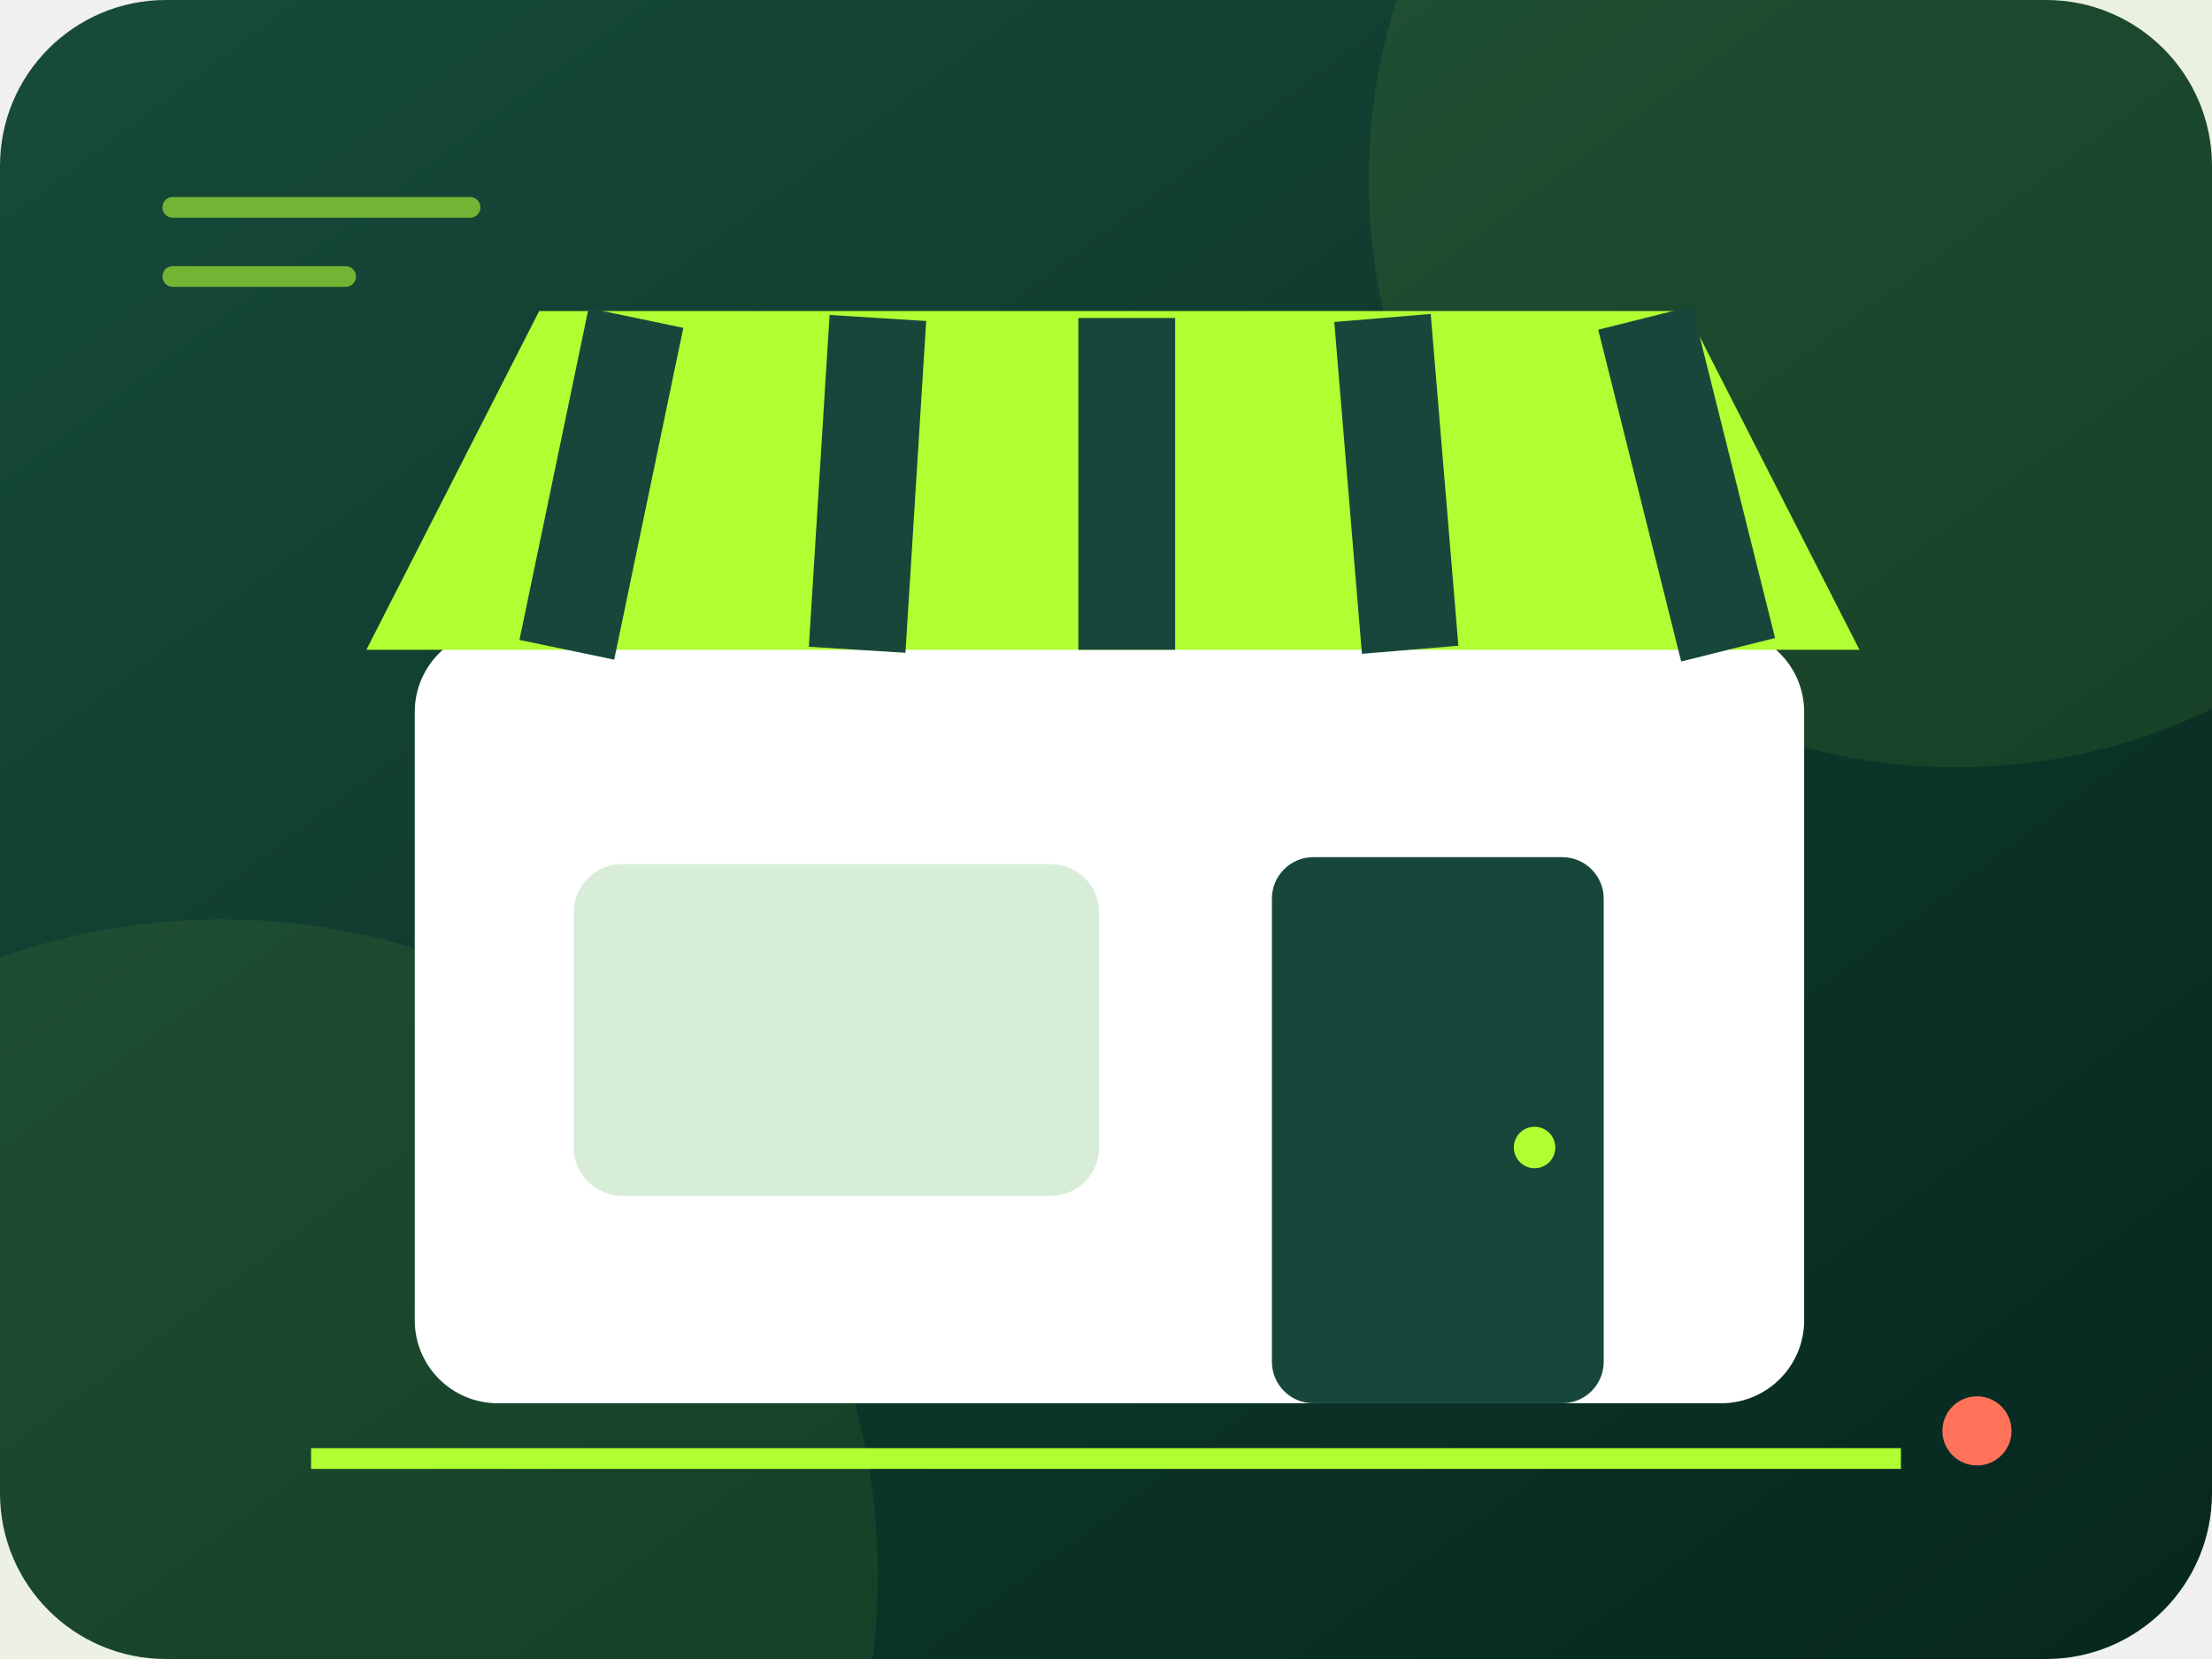
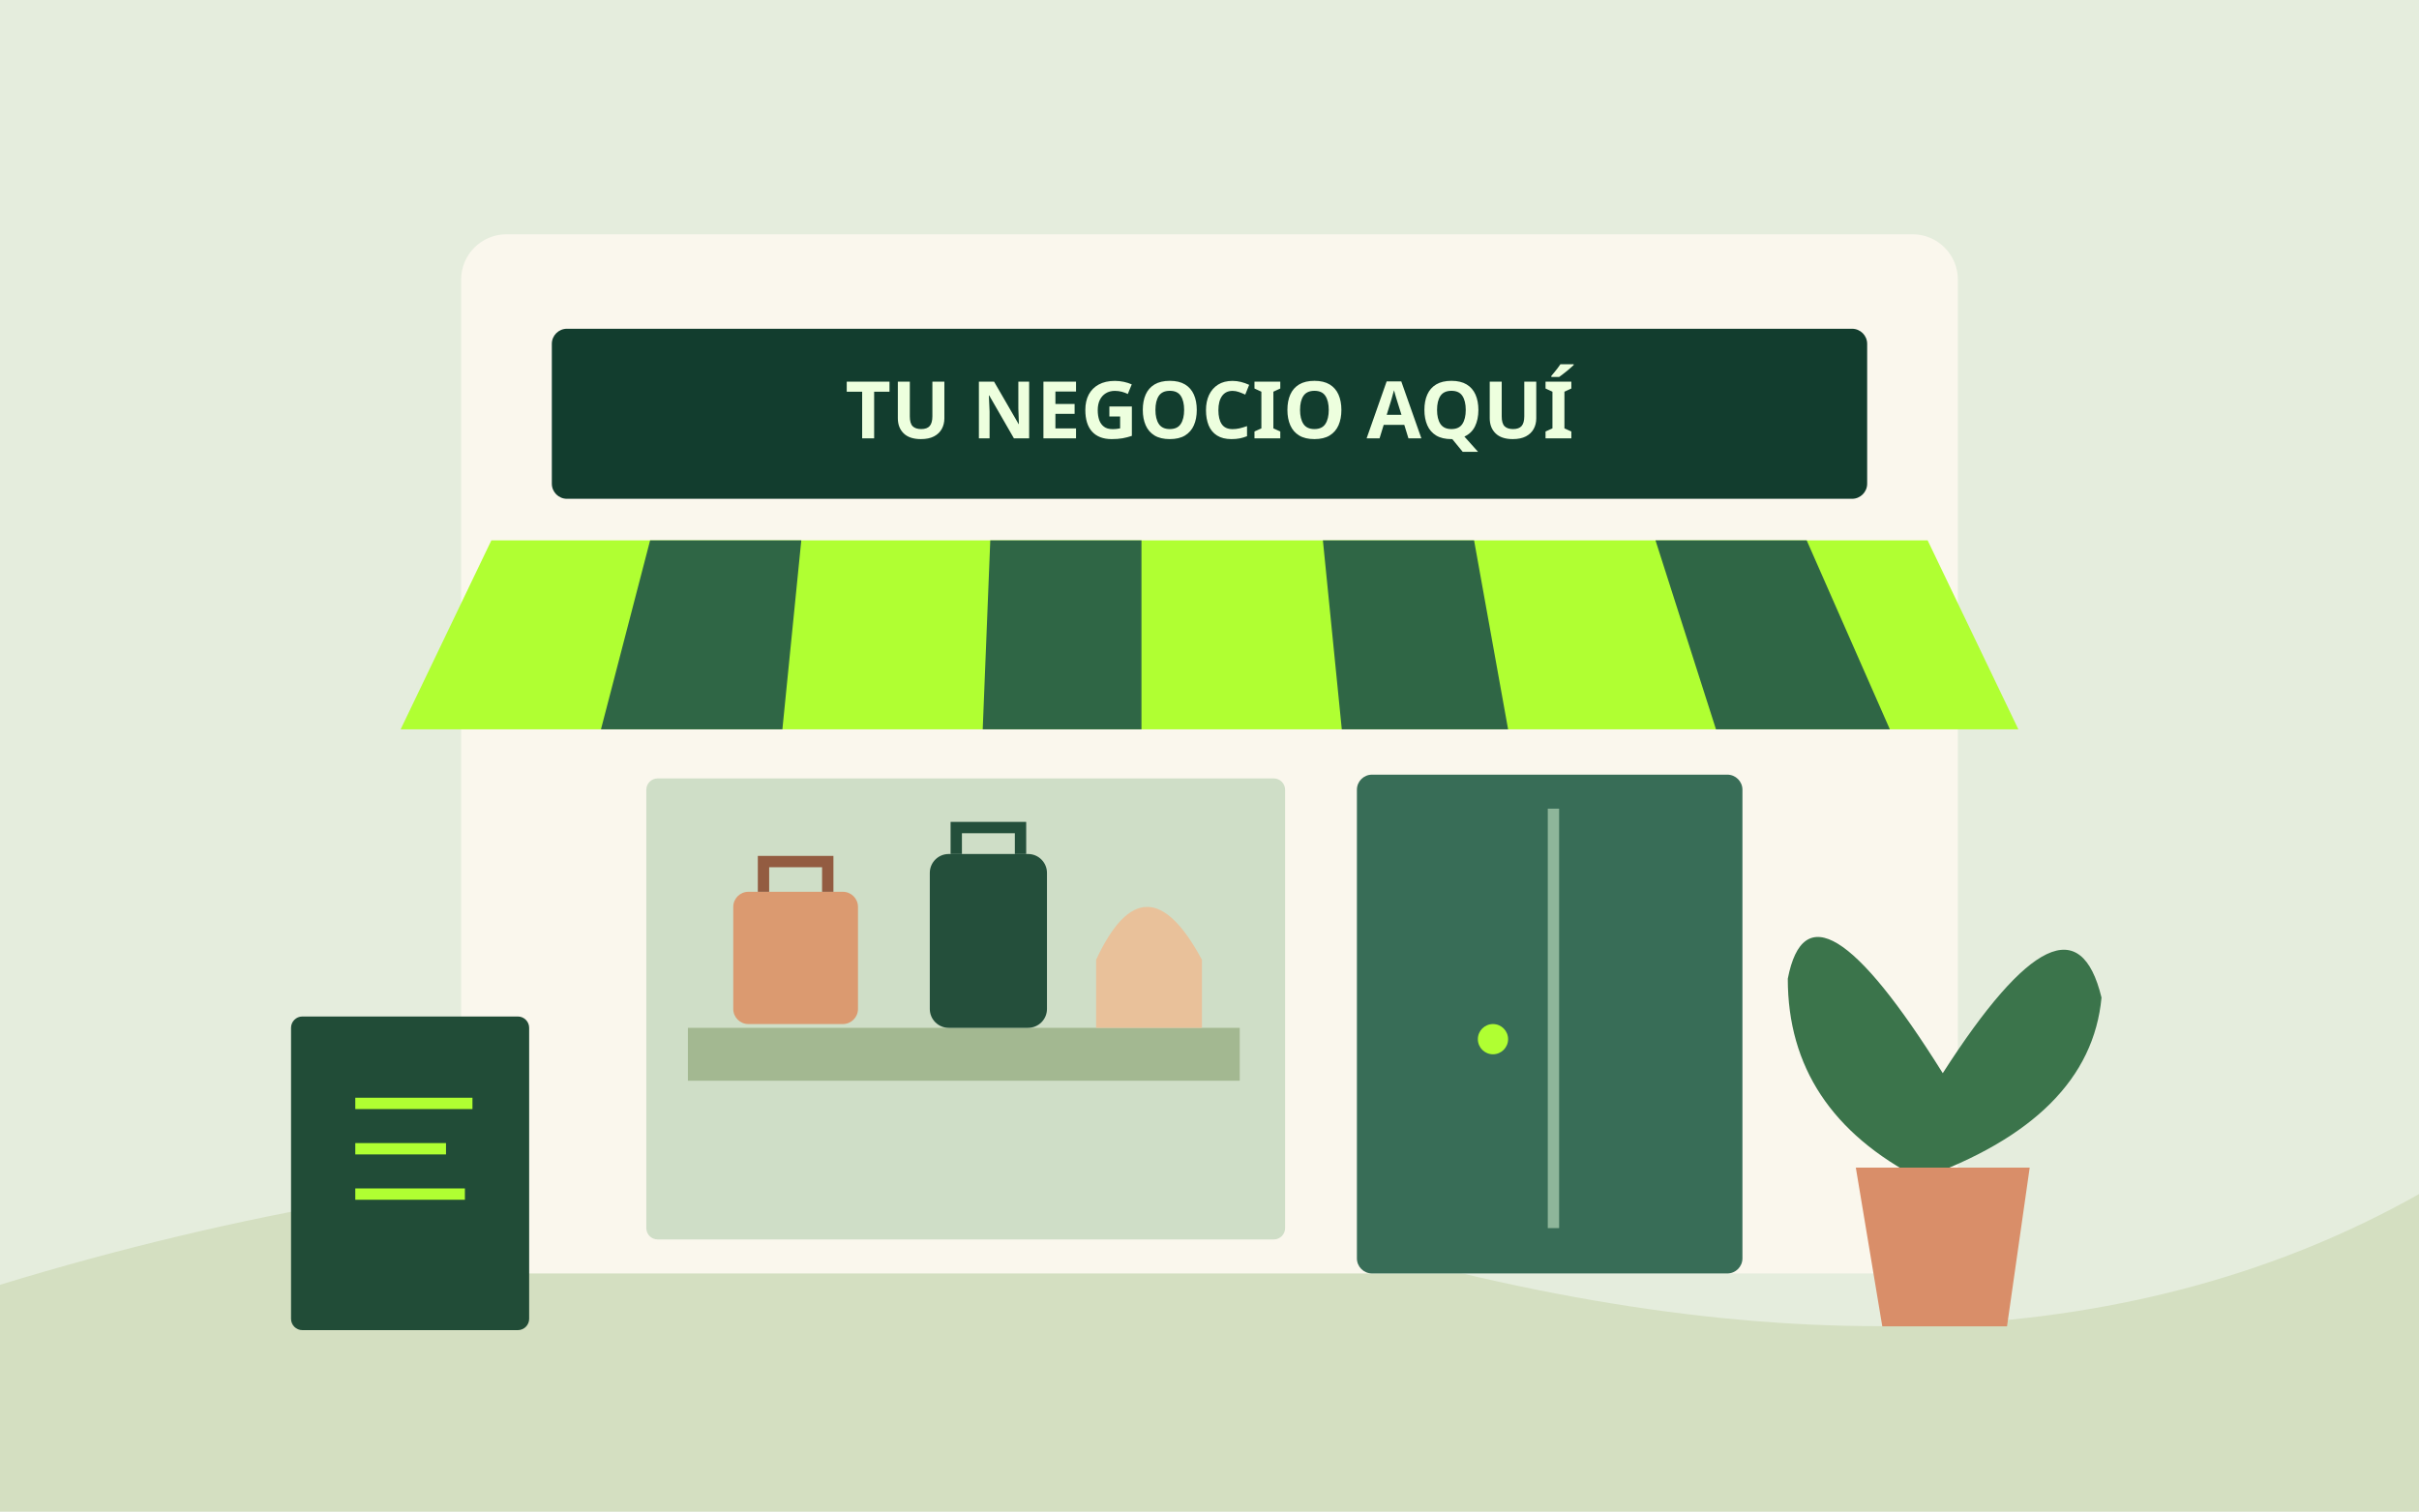
- <svg xmlns="http://www.w3.org/2000/svg" width="320" height="240" viewBox="0 0 320 240">
-   <defs>
-     <linearGradient id="bg" x2="1" y2="1">
-       <stop stop-color="#174b3b" />
-       <stop offset="1" stop-color="#06271e" />
-     </linearGradient>
-   </defs>
-   <rect width="320" height="240" rx="24" fill="url(#bg)" />
-   <circle cx="283" cy="26" r="85" fill="#b0ff32" opacity=".08" />
-   <circle cx="32" cy="228" r="95" fill="#b0ff32" opacity=".07" />
-   <path d="M25 30h43m-43 10h25" stroke="#b0ff32" opacity=".6" stroke-width="3" stroke-linecap="round" />
-   <rect x="60" y="91" width="201" height="112" rx="12" fill="#fff" />
-   <path d="M53 94l25-49h166l25 49" fill="#b0ff32" />
-   <path d="M92 46L82 94m45-48l-3 48m39-48v48m37-48l4 48m34-48l12 48" stroke="#17473b" stroke-width="14" />
-   <rect x="83" y="125" width="76" height="48" rx="7" fill="#d7edd8" />
-   <rect x="184" y="124" width="48" height="79" rx="6" fill="#17473b" />
-   <circle cx="222" cy="166" r="3" fill="#b0ff32" />
-   <path d="M45 211h230" stroke="#b0ff32" stroke-width="3" />
-   <circle cx="286" cy="207" r="5" fill="#ff735b" />
+ <svg xmlns="http://www.w3.org/2000/svg" width="640" height="400" viewBox="0 0 640 400">
+   <rect width="640" height="400" fill="#e5eddd" />
+   <path d="M0 340q190-58 360-10t280-14v84H0" fill="#d4dfc1" />
+   <rect x="122" y="62" width="396" height="275" rx="12" fill="#faf7ed" />
+   <rect x="146" y="87" width="348" height="45" rx="4" fill="#123d2e" />
+   <text x="320" y="116" text-anchor="middle" font-family="sans-serif" font-size="21" font-weight="700" fill="#edffde">TU NEGOCIO AQUÍ</text>
+   <path d="M130 143h380l24 50H106z" fill="#b0ff32" />
+   <path d="M172 143h40l-5 50h-48zm90 0h40v50h-42zm88 0h40l9 50h-44zm88 0h40l22 50h-46z" fill="#2f6645" />
+   <rect x="171" y="206" width="169" height="122" rx="3" fill="#cfdec7" />
+   <rect x="359" y="205" width="102" height="132" rx="4" fill="#386d57" />
+   <path d="M411 214v111" stroke="#8eb69a" stroke-width="3" />
+   <circle cx="395" cy="275" r="4" fill="#b0ff32" />
+   <path d="M182 272h146v14H182" fill="#a3b891" />
+   <rect x="194" y="236" width="33" height="35" rx="4" fill="#db9a70" />
+   <path d="M202 236v-8h17v8" fill="none" stroke="#935c41" stroke-width="3" />
+   <rect x="246" y="226" width="31" height="46" rx="5" fill="#244f3b" />
+   <path d="M253 226v-7h17v7" fill="none" stroke="#244f3b" stroke-width="3" />
+   <path d="M290 254q13-28 28 0v18h-28z" fill="#e9c19a" />
+   <rect x="77" y="269" width="63" height="83" rx="3" fill="#214c37" />
+   <path d="M94 292h31m-31 12h24m-24 12h29" stroke="#b0ff32" stroke-width="3" />
+   <path d="M514 284q-35-56-41-25 0 35 35 53m6-28q34-53 42-20-3 32-48 48" fill="#3b744b" />
+   <path d="M491 309h46l-6 42h-33z" fill="#d98e69" />
</svg>
